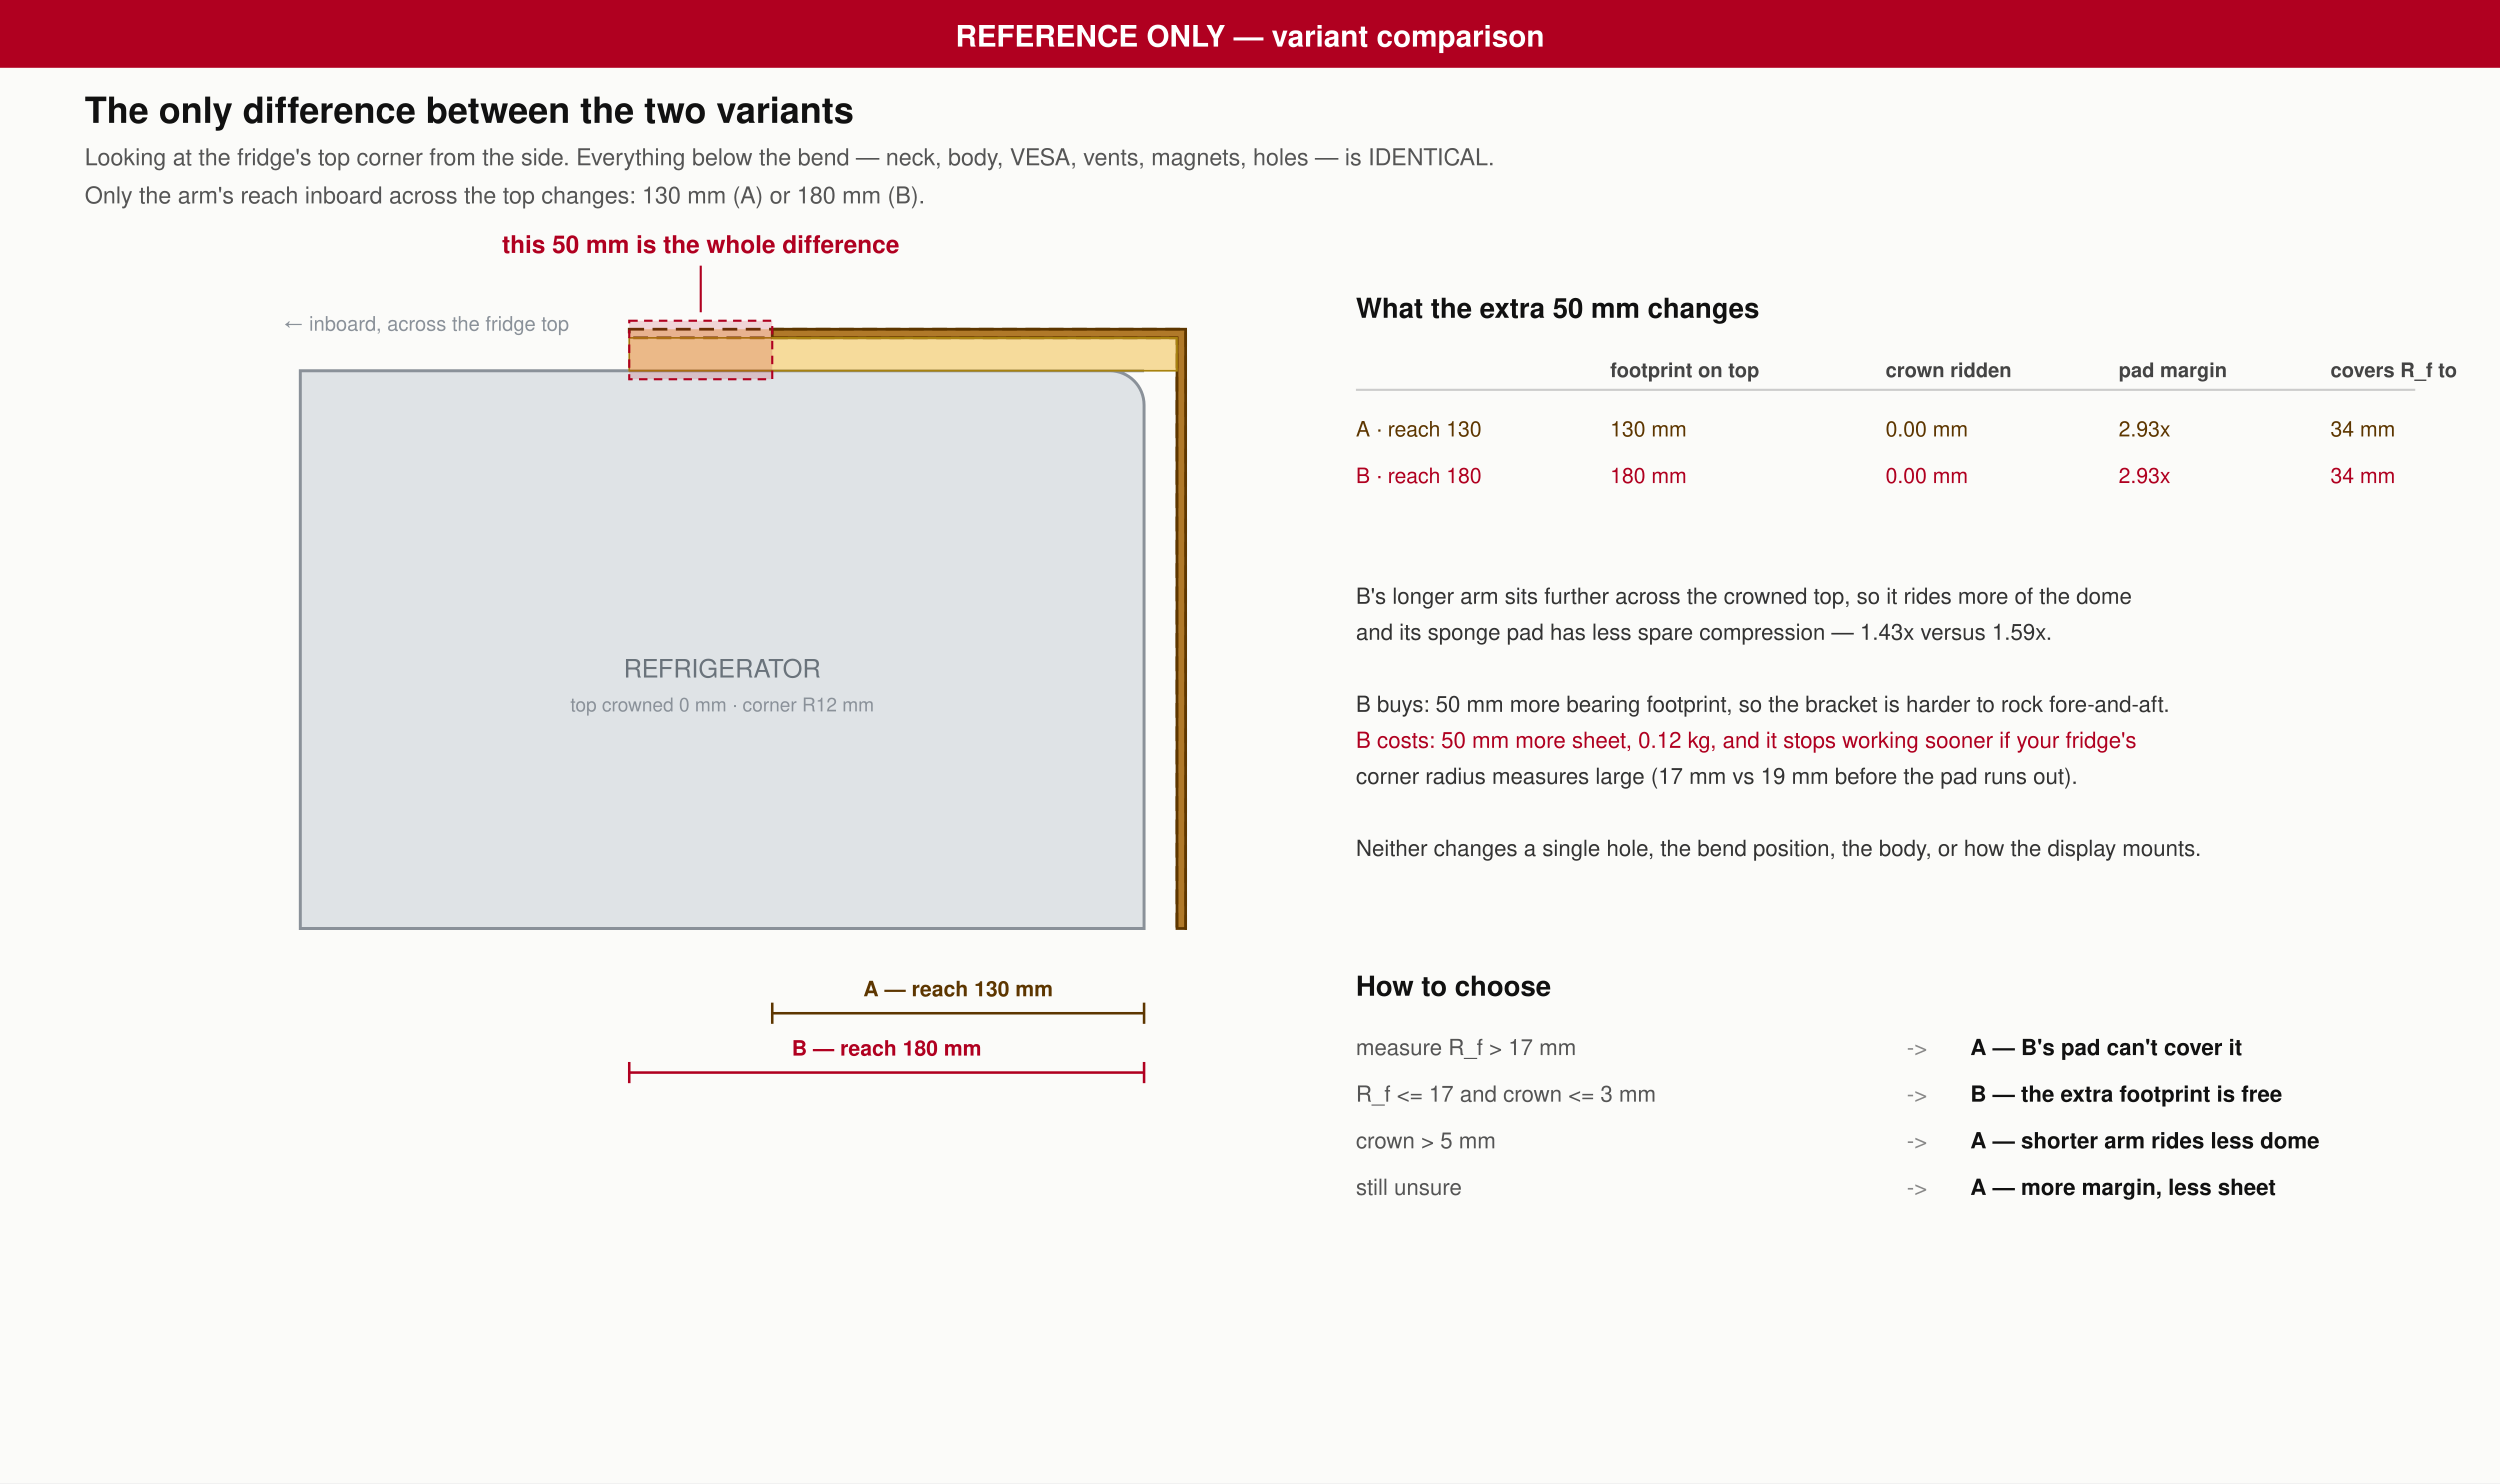
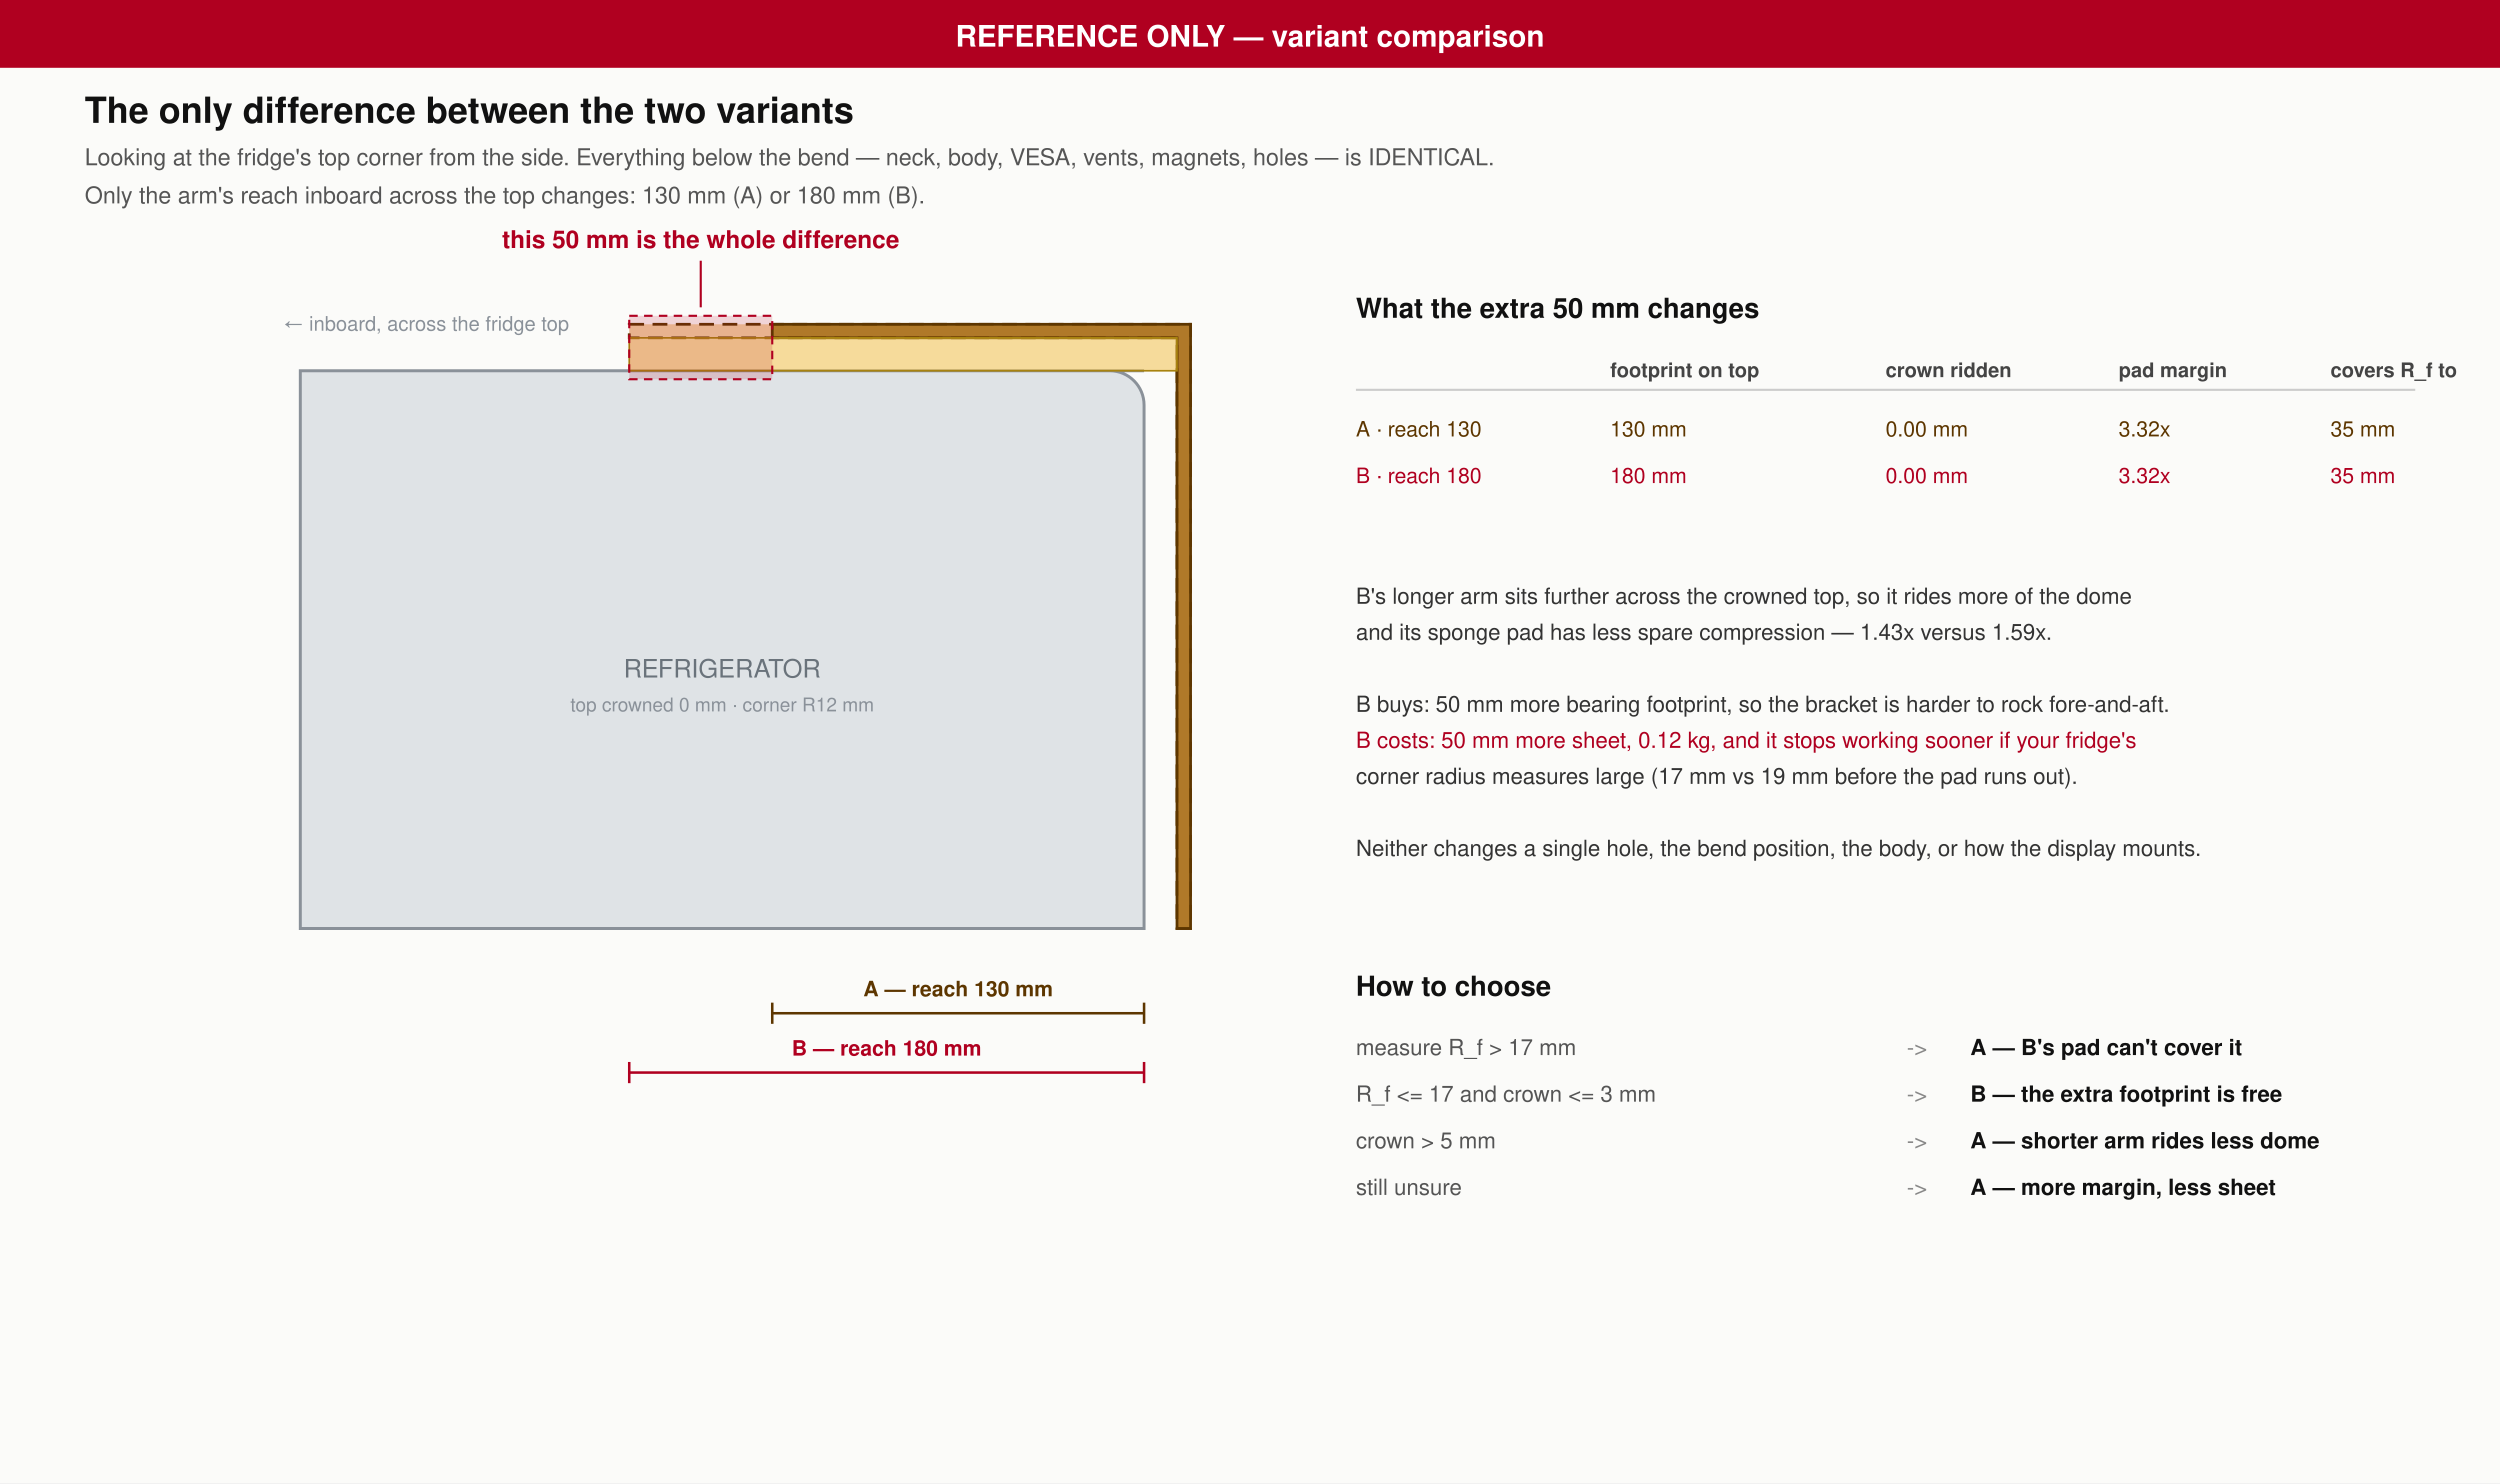
<svg xmlns="http://www.w3.org/2000/svg" width="1180" height="700" viewBox="0 0 1180 700">
  <rect width="1180" height="700" fill="#fbfbf9" />
  <rect x="0" y="0" width="1180" height="32" fill="#b00020" />
  <text x="590.00" y="22.00" font-family="Helvetica,Arial,sans-serif" font-size="14" text-anchor="middle" fill="#fff" font-weight="bold">REFERENCE ONLY — variant comparison</text>
  <text x="40.00" y="58.00" font-family="Helvetica,Arial,sans-serif" font-size="17" text-anchor="start" fill="#111" font-weight="bold">The only difference between the two variants</text>
  <text x="40.00" y="78.00" font-family="Helvetica,Arial,sans-serif" font-size="11" text-anchor="start" fill="#555" font-weight="normal">Looking at the fridge's top corner from the side. Everything below the bend — neck, body, VESA, vents, magnets, holes — is IDENTICAL.</text>
  <text x="40.00" y="96.00" font-family="Helvetica,Arial,sans-serif" font-size="11" text-anchor="start" fill="#555" font-weight="normal">Only the arm's reach inboard across the top changes: 130 mm (A) or 180 mm (B).</text>
  <path d="M 141.75 438.25 L 141.75 175.00 L 540.00,175.00 534.60,175.00 529.20,175.00 523.80,175.00 518.40,175.00 513.00,175.00 507.60,175.00 502.20,175.00 496.80,175.00 491.40,175.00 486.00,175.00 480.60,175.00 475.20,175.00 469.80,175.00 464.40,175.00 459.00,175.00 453.60,175.00 448.20,175.00 442.80,175.00 437.40,175.00 432.00,175.00 426.60,175.00 421.20,175.00 415.80,175.00 410.40,175.00 405.00,175.00 399.60,175.00 394.20,175.00 388.80,175.00 383.40,175.00 378.00,175.00 372.60,175.00 367.20,175.00 361.80,175.00 356.40,175.00 351.00,175.00 345.60,175.00 340.20,175.00 334.80,175.00 329.40,175.00 324.00,175.00 318.60,175.00 313.20,175.00 307.80,175.00 302.40,175.00 297.00,175.00 291.60,175.00 286.20,175.00 280.80,175.00 275.40,175.00 270.00,175.00 264.60,175.00 259.20,175.00 253.80,175.00 248.40,175.00 243.00,175.00 237.60,175.00 232.20,175.00 226.80,175.00 221.40,175.00 216.00,175.00 210.60,175.00 205.20,175.00 199.80,175.00 194.40,175.00 189.00,175.00 183.60,175.00 178.20,175.00 172.80,175.00 167.40,175.00 162.00,175.00 156.60,175.00 151.20,175.00 145.80,175.00 L 523.80 175.00 A 16.20 16.20 0 0 1 540.00 191.20 L 540.00 438.25 Z" fill="#dfe3e6" stroke="#8a9199" stroke-width="1.4" />
  <text x="340.88" y="319.79" font-family="Helvetica,Arial,sans-serif" font-size="12" text-anchor="middle" fill="#6a737b" font-weight="normal">REFRIGERATOR</text>
  <text x="340.88" y="335.79" font-family="Helvetica,Arial,sans-serif" font-size="9" text-anchor="middle" fill="#8a9199" font-weight="normal">top crowned 0 mm · corner R12 mm</text>
  <text x="133.75" y="156.10" font-family="Helvetica,Arial,sans-serif" font-size="9.5" text-anchor="start" fill="#8a9199" font-weight="normal">← inboard, across the fridge top</text>
-   <path d="M 297.00 155.39 L 559.62 155.39 L 559.62 438.25 L 555.54 438.25 L 555.54 159.47 L 297.00 159.47 Z" fill="#e8a33d" fill-opacity="0.45" stroke="#5d3600" stroke-width="1.3" stroke-dasharray="7 4" />
-   <path d="M 364.50 155.39 L 559.62 155.39 L 559.62 438.25 L 555.54 438.25 L 555.54 159.47 L 364.50 159.47 Z" fill="#9a5b00" fill-opacity="0.75" stroke="#5d3600" stroke-width="1.3" />
+   <path d="M 297.00 153.06 L 561.95 153.06 L 561.95 438.25 L 555.54 438.25 L 555.54 159.47 L 297.00 159.47 Z" fill="#e8a33d" fill-opacity="0.45" stroke="#5d3600" stroke-width="1.3" stroke-dasharray="7 4" />
+   <path d="M 364.50 153.06 L 561.95 153.06 L 561.95 438.25 L 555.54 438.25 L 555.54 159.47 L 364.50 159.47 Z" fill="#9a5b00" fill-opacity="0.75" stroke="#5d3600" stroke-width="1.3" />
  <rect x="297.00" y="159.47" width="258.54" height="15.53" fill="#f2c14e" fill-opacity="0.55" stroke="#a8830f" stroke-width="0.8" />
-   <rect x="297.00" y="151.39" width="67.50" height="27.61" fill="#b00020" fill-opacity="0.16" stroke="#b00020" stroke-width="1" stroke-dasharray="4 3" />
-   <line x1="330.75" y1="147.39" x2="330.75" y2="125.39" stroke="#b00020" stroke-width="1" />
-   <text x="330.75" y="119.39" font-family="Helvetica,Arial,sans-serif" font-size="11.5" text-anchor="middle" fill="#b00020" font-weight="bold">this 50 mm is the whole difference</text>
+   <rect x="297.00" y="149.06" width="67.50" height="29.94" fill="#b00020" fill-opacity="0.16" stroke="#b00020" stroke-width="1" stroke-dasharray="4 3" />
+   <line x1="330.75" y1="145.06" x2="330.75" y2="123.06" stroke="#b00020" stroke-width="1" />
+   <text x="330.75" y="117.06" font-family="Helvetica,Arial,sans-serif" font-size="11.5" text-anchor="middle" fill="#b00020" font-weight="bold">this 50 mm is the whole difference</text>
  <line x1="540.00" y1="478.25" x2="364.50" y2="478.25" stroke="#5d3600" stroke-width="1.2" />
  <line x1="540.00" y1="473.25" x2="540.00" y2="483.25" stroke="#5d3600" stroke-width="1.2" />
  <line x1="364.50" y1="473.25" x2="364.50" y2="483.25" stroke="#5d3600" stroke-width="1.2" />
  <text x="452.25" y="470.25" font-family="Helvetica,Arial,sans-serif" font-size="10" text-anchor="middle" fill="#5d3600" font-weight="bold">A — reach 130 mm</text>
  <line x1="540.00" y1="506.25" x2="297.00" y2="506.25" stroke="#b00020" stroke-width="1.2" />
  <line x1="540.00" y1="501.25" x2="540.00" y2="511.25" stroke="#b00020" stroke-width="1.2" />
  <line x1="297.00" y1="501.25" x2="297.00" y2="511.25" stroke="#b00020" stroke-width="1.2" />
  <text x="418.50" y="498.25" font-family="Helvetica,Arial,sans-serif" font-size="10" text-anchor="middle" fill="#b00020" font-weight="bold">B — reach 180 mm</text>
  <text x="640.00" y="150.00" font-family="Helvetica,Arial,sans-serif" font-size="13" text-anchor="start" fill="#111" font-weight="bold">What the extra 50 mm changes</text>
  <text x="640.00" y="178.00" font-family="Helvetica,Arial,sans-serif" font-size="9.5" text-anchor="start" fill="#444" font-weight="bold" />
  <text x="760.00" y="178.00" font-family="Helvetica,Arial,sans-serif" font-size="9.5" text-anchor="start" fill="#444" font-weight="bold">footprint on top</text>
  <text x="890.00" y="178.00" font-family="Helvetica,Arial,sans-serif" font-size="9.5" text-anchor="start" fill="#444" font-weight="bold">crown ridden</text>
  <text x="1000.00" y="178.00" font-family="Helvetica,Arial,sans-serif" font-size="9.5" text-anchor="start" fill="#444" font-weight="bold">pad margin</text>
  <text x="1100.00" y="178.00" font-family="Helvetica,Arial,sans-serif" font-size="9.5" text-anchor="start" fill="#444" font-weight="bold">covers R_f to</text>
  <text x="1220.00" y="178.00" font-family="Helvetica,Arial,sans-serif" font-size="9.5" text-anchor="start" fill="#444" font-weight="bold">flat length</text>
  <line x1="640" y1="184" x2="1140" y2="184" stroke="#ccc" />
  <text x="640.00" y="206.00" font-family="Helvetica,Arial,sans-serif" font-size="10" text-anchor="start" fill="#5d3600" font-weight="normal">A · reach 130</text>
  <text x="760.00" y="206.00" font-family="Helvetica,Arial,sans-serif" font-size="10" text-anchor="start" fill="#5d3600" font-weight="normal">130 mm</text>
  <text x="890.00" y="206.00" font-family="Helvetica,Arial,sans-serif" font-size="10" text-anchor="start" fill="#5d3600" font-weight="normal">0.00 mm</text>
-   <text x="1000.00" y="206.00" font-family="Helvetica,Arial,sans-serif" font-size="10" text-anchor="start" fill="#5d3600" font-weight="normal">2.93x</text>
-   <text x="1100.00" y="206.00" font-family="Helvetica,Arial,sans-serif" font-size="10" text-anchor="start" fill="#5d3600" font-weight="normal">34 mm</text>
+   <text x="1000.00" y="206.00" font-family="Helvetica,Arial,sans-serif" font-size="10" text-anchor="start" fill="#5d3600" font-weight="normal">3.32x</text>
+   <text x="1100.00" y="206.00" font-family="Helvetica,Arial,sans-serif" font-size="10" text-anchor="start" fill="#5d3600" font-weight="normal">35 mm</text>
  <text x="1220.00" y="206.00" font-family="Helvetica,Arial,sans-serif" font-size="10" text-anchor="start" fill="#5d3600" font-weight="normal">730.9 mm</text>
  <text x="640.00" y="228.00" font-family="Helvetica,Arial,sans-serif" font-size="10" text-anchor="start" fill="#b00020" font-weight="normal">B · reach 180</text>
  <text x="760.00" y="228.00" font-family="Helvetica,Arial,sans-serif" font-size="10" text-anchor="start" fill="#b00020" font-weight="normal">180 mm</text>
  <text x="890.00" y="228.00" font-family="Helvetica,Arial,sans-serif" font-size="10" text-anchor="start" fill="#b00020" font-weight="normal">0.00 mm</text>
-   <text x="1000.00" y="228.00" font-family="Helvetica,Arial,sans-serif" font-size="10" text-anchor="start" fill="#b00020" font-weight="normal">2.93x</text>
-   <text x="1100.00" y="228.00" font-family="Helvetica,Arial,sans-serif" font-size="10" text-anchor="start" fill="#b00020" font-weight="normal">34 mm</text>
+   <text x="1000.00" y="228.00" font-family="Helvetica,Arial,sans-serif" font-size="10" text-anchor="start" fill="#b00020" font-weight="normal">3.32x</text>
+   <text x="1100.00" y="228.00" font-family="Helvetica,Arial,sans-serif" font-size="10" text-anchor="start" fill="#b00020" font-weight="normal">35 mm</text>
  <text x="1220.00" y="228.00" font-family="Helvetica,Arial,sans-serif" font-size="10" text-anchor="start" fill="#b00020" font-weight="normal">780.9 mm</text>
  <text x="640.00" y="285.00" font-family="Helvetica,Arial,sans-serif" font-size="10.5" text-anchor="start" fill="#333" font-weight="normal">B's longer arm sits further across the crowned top, so it rides more of the dome</text>
  <text x="640.00" y="302.00" font-family="Helvetica,Arial,sans-serif" font-size="10.5" text-anchor="start" fill="#333" font-weight="normal">and its sponge pad has less spare compression — 1.43x versus 1.59x.</text>
  <text x="640.00" y="319.00" font-family="Helvetica,Arial,sans-serif" font-size="10.5" text-anchor="start" fill="#333" font-weight="normal" />
  <text x="640.00" y="336.00" font-family="Helvetica,Arial,sans-serif" font-size="10.5" text-anchor="start" fill="#333" font-weight="normal">B buys: 50 mm more bearing footprint, so the bracket is harder to rock fore-and-aft.</text>
  <text x="640.00" y="353.00" font-family="Helvetica,Arial,sans-serif" font-size="10.5" text-anchor="start" fill="#b00020" font-weight="normal">B costs: 50 mm more sheet, 0.12 kg, and it stops working sooner if your fridge's</text>
  <text x="640.00" y="370.00" font-family="Helvetica,Arial,sans-serif" font-size="10.5" text-anchor="start" fill="#333" font-weight="normal">corner radius measures large (17 mm vs 19 mm before the pad runs out).</text>
  <text x="640.00" y="387.00" font-family="Helvetica,Arial,sans-serif" font-size="10.5" text-anchor="start" fill="#333" font-weight="normal" />
  <text x="640.00" y="404.00" font-family="Helvetica,Arial,sans-serif" font-size="10.5" text-anchor="start" fill="#333" font-weight="normal">Neither changes a single hole, the bend position, the body, or how the display mounts.</text>
  <text x="640.00" y="470.00" font-family="Helvetica,Arial,sans-serif" font-size="13" text-anchor="start" fill="#111" font-weight="bold">How to choose</text>
  <text x="640.00" y="498.00" font-family="Helvetica,Arial,sans-serif" font-size="10.5" text-anchor="start" fill="#555" font-weight="normal">measure R_f &gt; 17 mm</text>
  <text x="900.00" y="498.00" font-family="Helvetica,Arial,sans-serif" font-size="10.5" text-anchor="start" fill="#888" font-weight="normal">-&gt;</text>
  <text x="930.00" y="498.00" font-family="Helvetica,Arial,sans-serif" font-size="10.5" text-anchor="start" fill="#111" font-weight="bold">A — B's pad can't cover it</text>
  <text x="640.00" y="520.00" font-family="Helvetica,Arial,sans-serif" font-size="10.5" text-anchor="start" fill="#555" font-weight="normal">R_f &lt;= 17 and crown &lt;= 3 mm</text>
  <text x="900.00" y="520.00" font-family="Helvetica,Arial,sans-serif" font-size="10.5" text-anchor="start" fill="#888" font-weight="normal">-&gt;</text>
  <text x="930.00" y="520.00" font-family="Helvetica,Arial,sans-serif" font-size="10.5" text-anchor="start" fill="#111" font-weight="bold">B — the extra footprint is free</text>
  <text x="640.00" y="542.00" font-family="Helvetica,Arial,sans-serif" font-size="10.5" text-anchor="start" fill="#555" font-weight="normal">crown &gt; 5 mm</text>
  <text x="900.00" y="542.00" font-family="Helvetica,Arial,sans-serif" font-size="10.5" text-anchor="start" fill="#888" font-weight="normal">-&gt;</text>
  <text x="930.00" y="542.00" font-family="Helvetica,Arial,sans-serif" font-size="10.5" text-anchor="start" fill="#111" font-weight="bold">A — shorter arm rides less dome</text>
  <text x="640.00" y="564.00" font-family="Helvetica,Arial,sans-serif" font-size="10.5" text-anchor="start" fill="#555" font-weight="normal">still unsure</text>
  <text x="900.00" y="564.00" font-family="Helvetica,Arial,sans-serif" font-size="10.5" text-anchor="start" fill="#888" font-weight="normal">-&gt;</text>
  <text x="930.00" y="564.00" font-family="Helvetica,Arial,sans-serif" font-size="10.5" text-anchor="start" fill="#111" font-weight="bold">A — more margin, less sheet</text>
</svg>
